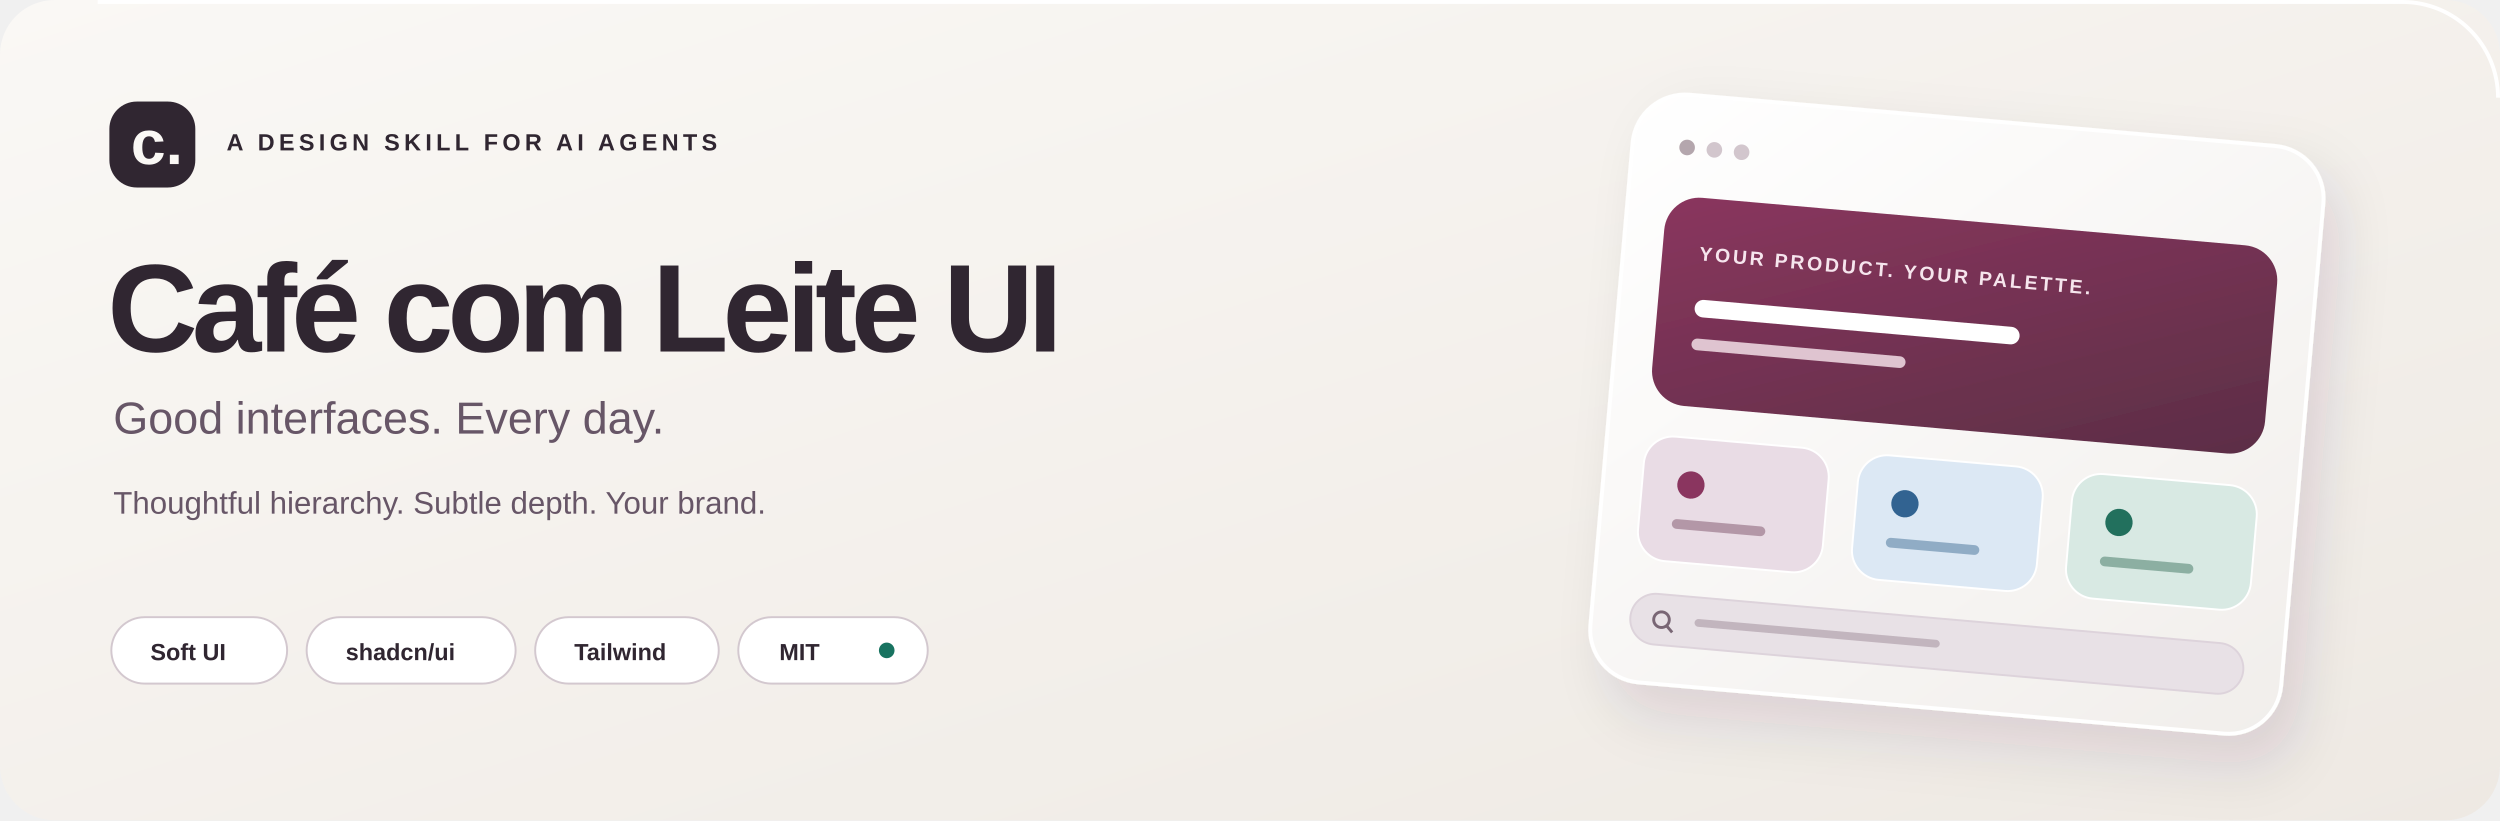
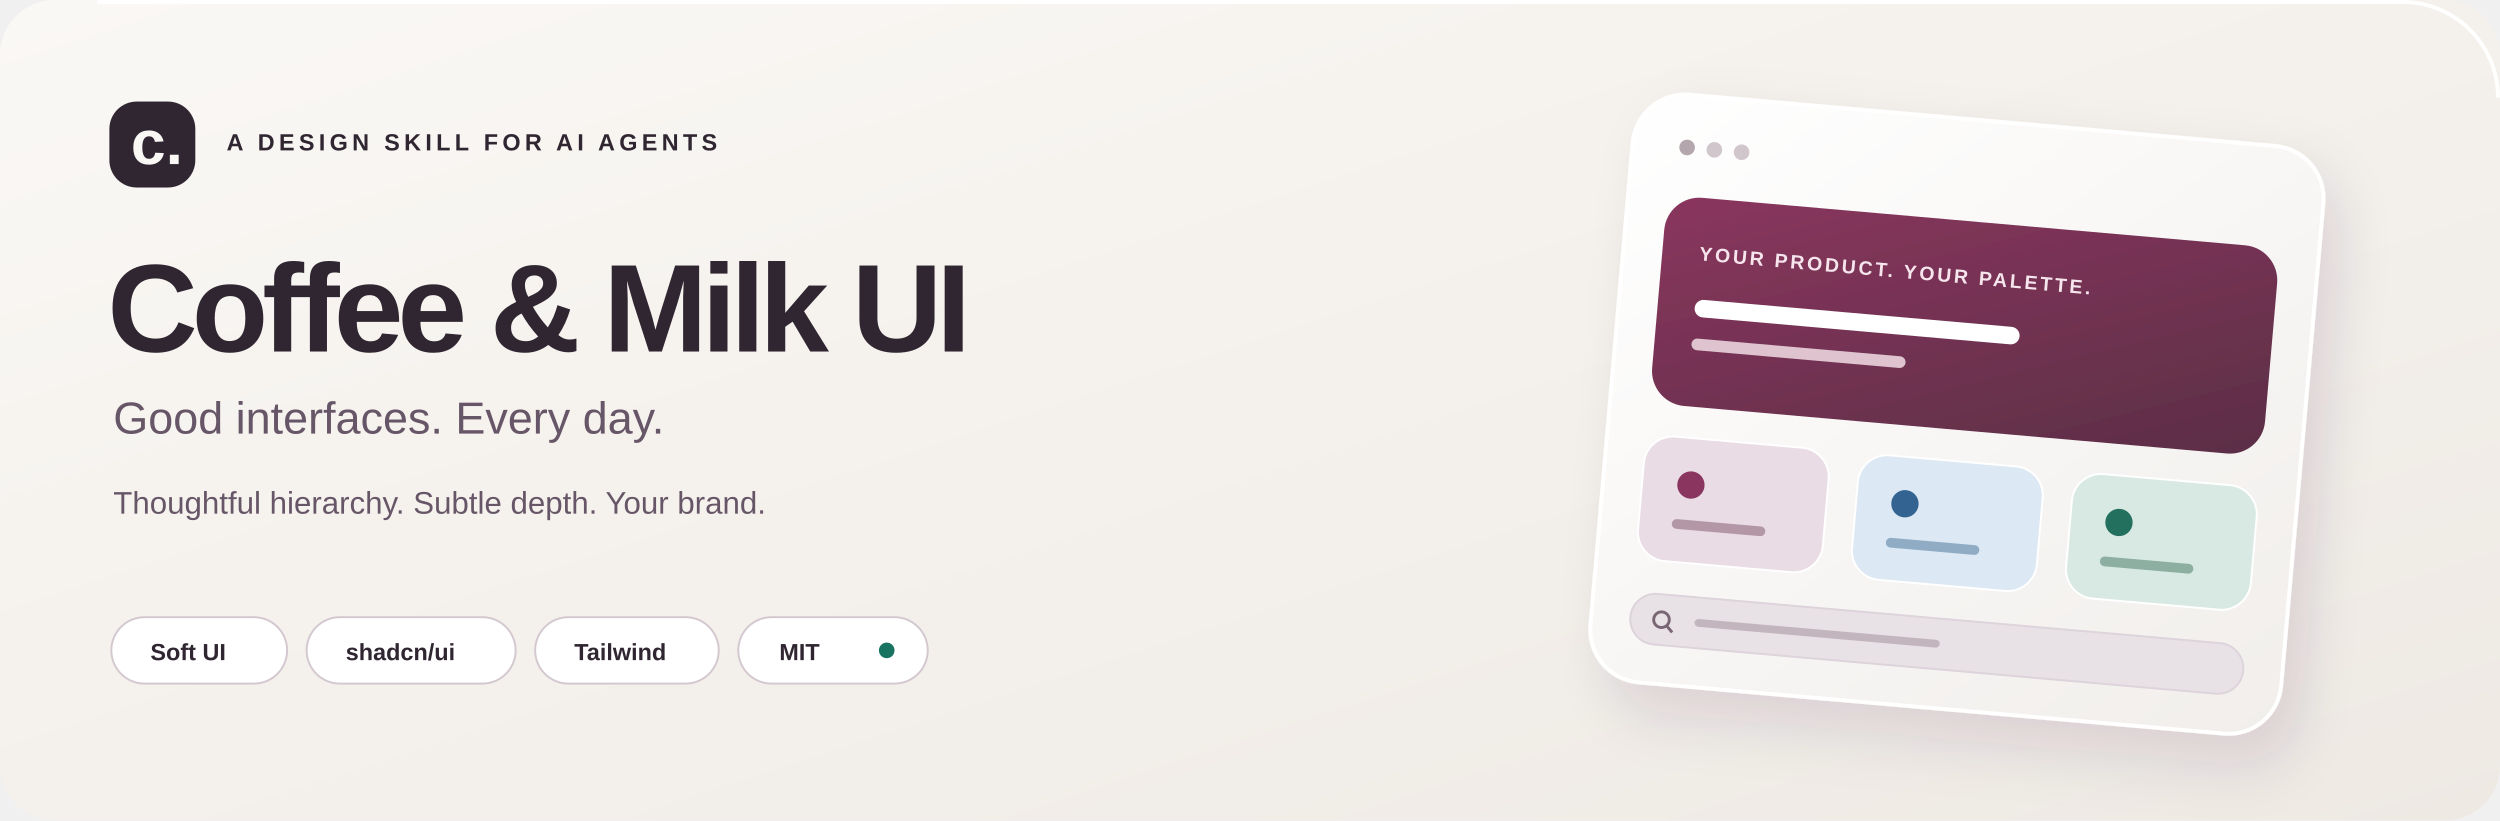
<svg xmlns="http://www.w3.org/2000/svg" width="1280" height="420" viewBox="0 0 1280 420" role="img" aria-labelledby="title desc">
  <defs>
    <linearGradient id="bg" x2="1" y2="1">
      <stop stop-color="#faf8f5" />
      <stop offset="1" stop-color="#eee9e3" />
    </linearGradient>
    <linearGradient id="panel" x2="1" y2="1">
      <stop stop-color="#ffffff" />
      <stop offset="1" stop-color="#f1eeeb" />
    </linearGradient>
    <linearGradient id="accent" x2="1" y2="1">
      <stop stop-color="#8a365e" />
      <stop offset="1" stop-color="#5b2e46" />
    </linearGradient>
    <filter id="shadow" x="-25%" y="-25%" width="160%" height="170%">
      <feDropShadow dx="10" dy="14" stdDeviation="14" flood-color="#3b2945" flood-opacity=".12" />
    </filter>
  </defs>
  <rect width="1280" height="420" rx="28" fill="url(#bg)" />
  <path d="M50 1h1180a49 49 0 0 1 49 49" stroke="white" stroke-width="2" fill="none" />
  <g font-family="Arial,Helvetica,sans-serif" fill="#302631">
    <rect x="56" y="52" width="44" height="44" rx="14" fill="#302631" />
    <text x="67" y="84" font-size="32" font-weight="700" fill="#faf8f5">c.</text>
    <text x="116" y="77" font-size="12" font-weight="700" letter-spacing="2.2">A DESIGN SKILL FOR AI AGENTS</text>
-     <text x="55" y="180" font-size="64" font-weight="700" letter-spacing="-3">Café com Leite UI</text>
+     <text x="55" y="180" font-size="64" font-weight="700" letter-spacing="-3">Coffee &amp; Milk UI</text>
    <text x="58" y="222" font-size="23" fill="#675667">Good interfaces. Every day.</text>
    <text x="58" y="263" font-size="16" fill="#675667">Thoughtful hierarchy. Subtle depth. Your brand.</text>
    <g font-size="12" font-weight="700">
      <rect x="57" y="316" width="90" height="34" rx="17" fill="#fff" stroke="#d3c8cf" />
      <text x="77" y="338">Soft UI</text>
      <rect x="157" y="316" width="107" height="34" rx="17" fill="#fff" stroke="#d3c8cf" />
      <text x="177" y="338">shadcn/ui</text>
      <rect x="274" y="316" width="94" height="34" rx="17" fill="#fff" stroke="#d3c8cf" />
      <text x="294" y="338">Tailwind</text>
      <rect x="378" y="316" width="97" height="34" rx="17" fill="#fff" stroke="#d3c8cf" />
      <text x="399" y="338">MIT</text>
      <circle cx="454" cy="333" r="4" fill="#187360" />
    </g>
  </g>
  <g transform="translate(825 60) rotate(5 165 145)" filter="url(#shadow)">
    <rect width="355" height="302" rx="27" fill="url(#panel)" stroke="#fff" stroke-width="2" />
    <circle cx="28" cy="27" r="4" fill="#b4a6ad" />
    <circle cx="42" cy="27" r="4" fill="#d2c6cd" />
    <circle cx="56" cy="27" r="4" fill="#d2c6cd" />
    <rect x="20" y="52" width="315" height="107" rx="18" fill="url(#accent)" />
    <text x="39" y="84" fill="#f6e5ed" font-family="Arial,Helvetica,sans-serif" font-size="10" font-weight="700" letter-spacing="1.4">YOUR PRODUCT. YOUR PALETTE.</text>
    <rect x="39" y="104" width="167" height="9" rx="4.5" fill="#fff" />
    <rect x="39" y="124" width="110" height="6" rx="3" fill="#dfc4d0" />
    <rect x="20" y="175" width="95" height="64" rx="15" fill="#e9dce5" stroke="#fff" />
    <rect x="130" y="175" width="95" height="64" rx="15" fill="#dce8f4" stroke="#fff" />
    <rect x="240" y="175" width="95" height="64" rx="15" fill="#d8e9e3" stroke="#fff" />
    <circle cx="45" cy="199" r="7" fill="#8a365e" />
    <circle cx="155" cy="199" r="7" fill="#326491" />
    <circle cx="265" cy="199" r="7" fill="#236f5d" />
    <rect x="37" y="217" width="48" height="5" rx="2.5" fill="#b397a7" />
    <rect x="147" y="217" width="48" height="5" rx="2.5" fill="#90acc5" />
    <rect x="257" y="217" width="48" height="5" rx="2.5" fill="#8cafa2" />
    <rect x="20" y="256" width="315" height="26" rx="13" fill="#e8e1e6" stroke="#ddd3db" />
    <circle cx="36" cy="269" r="4" fill="none" stroke="#796674" stroke-width="1.5" />
    <path d="m39 272 3 3" stroke="#796674" stroke-width="1.5" />
    <rect x="53" y="267" width="126" height="4" rx="2" fill="#c2b5be" />
  </g>
</svg>
